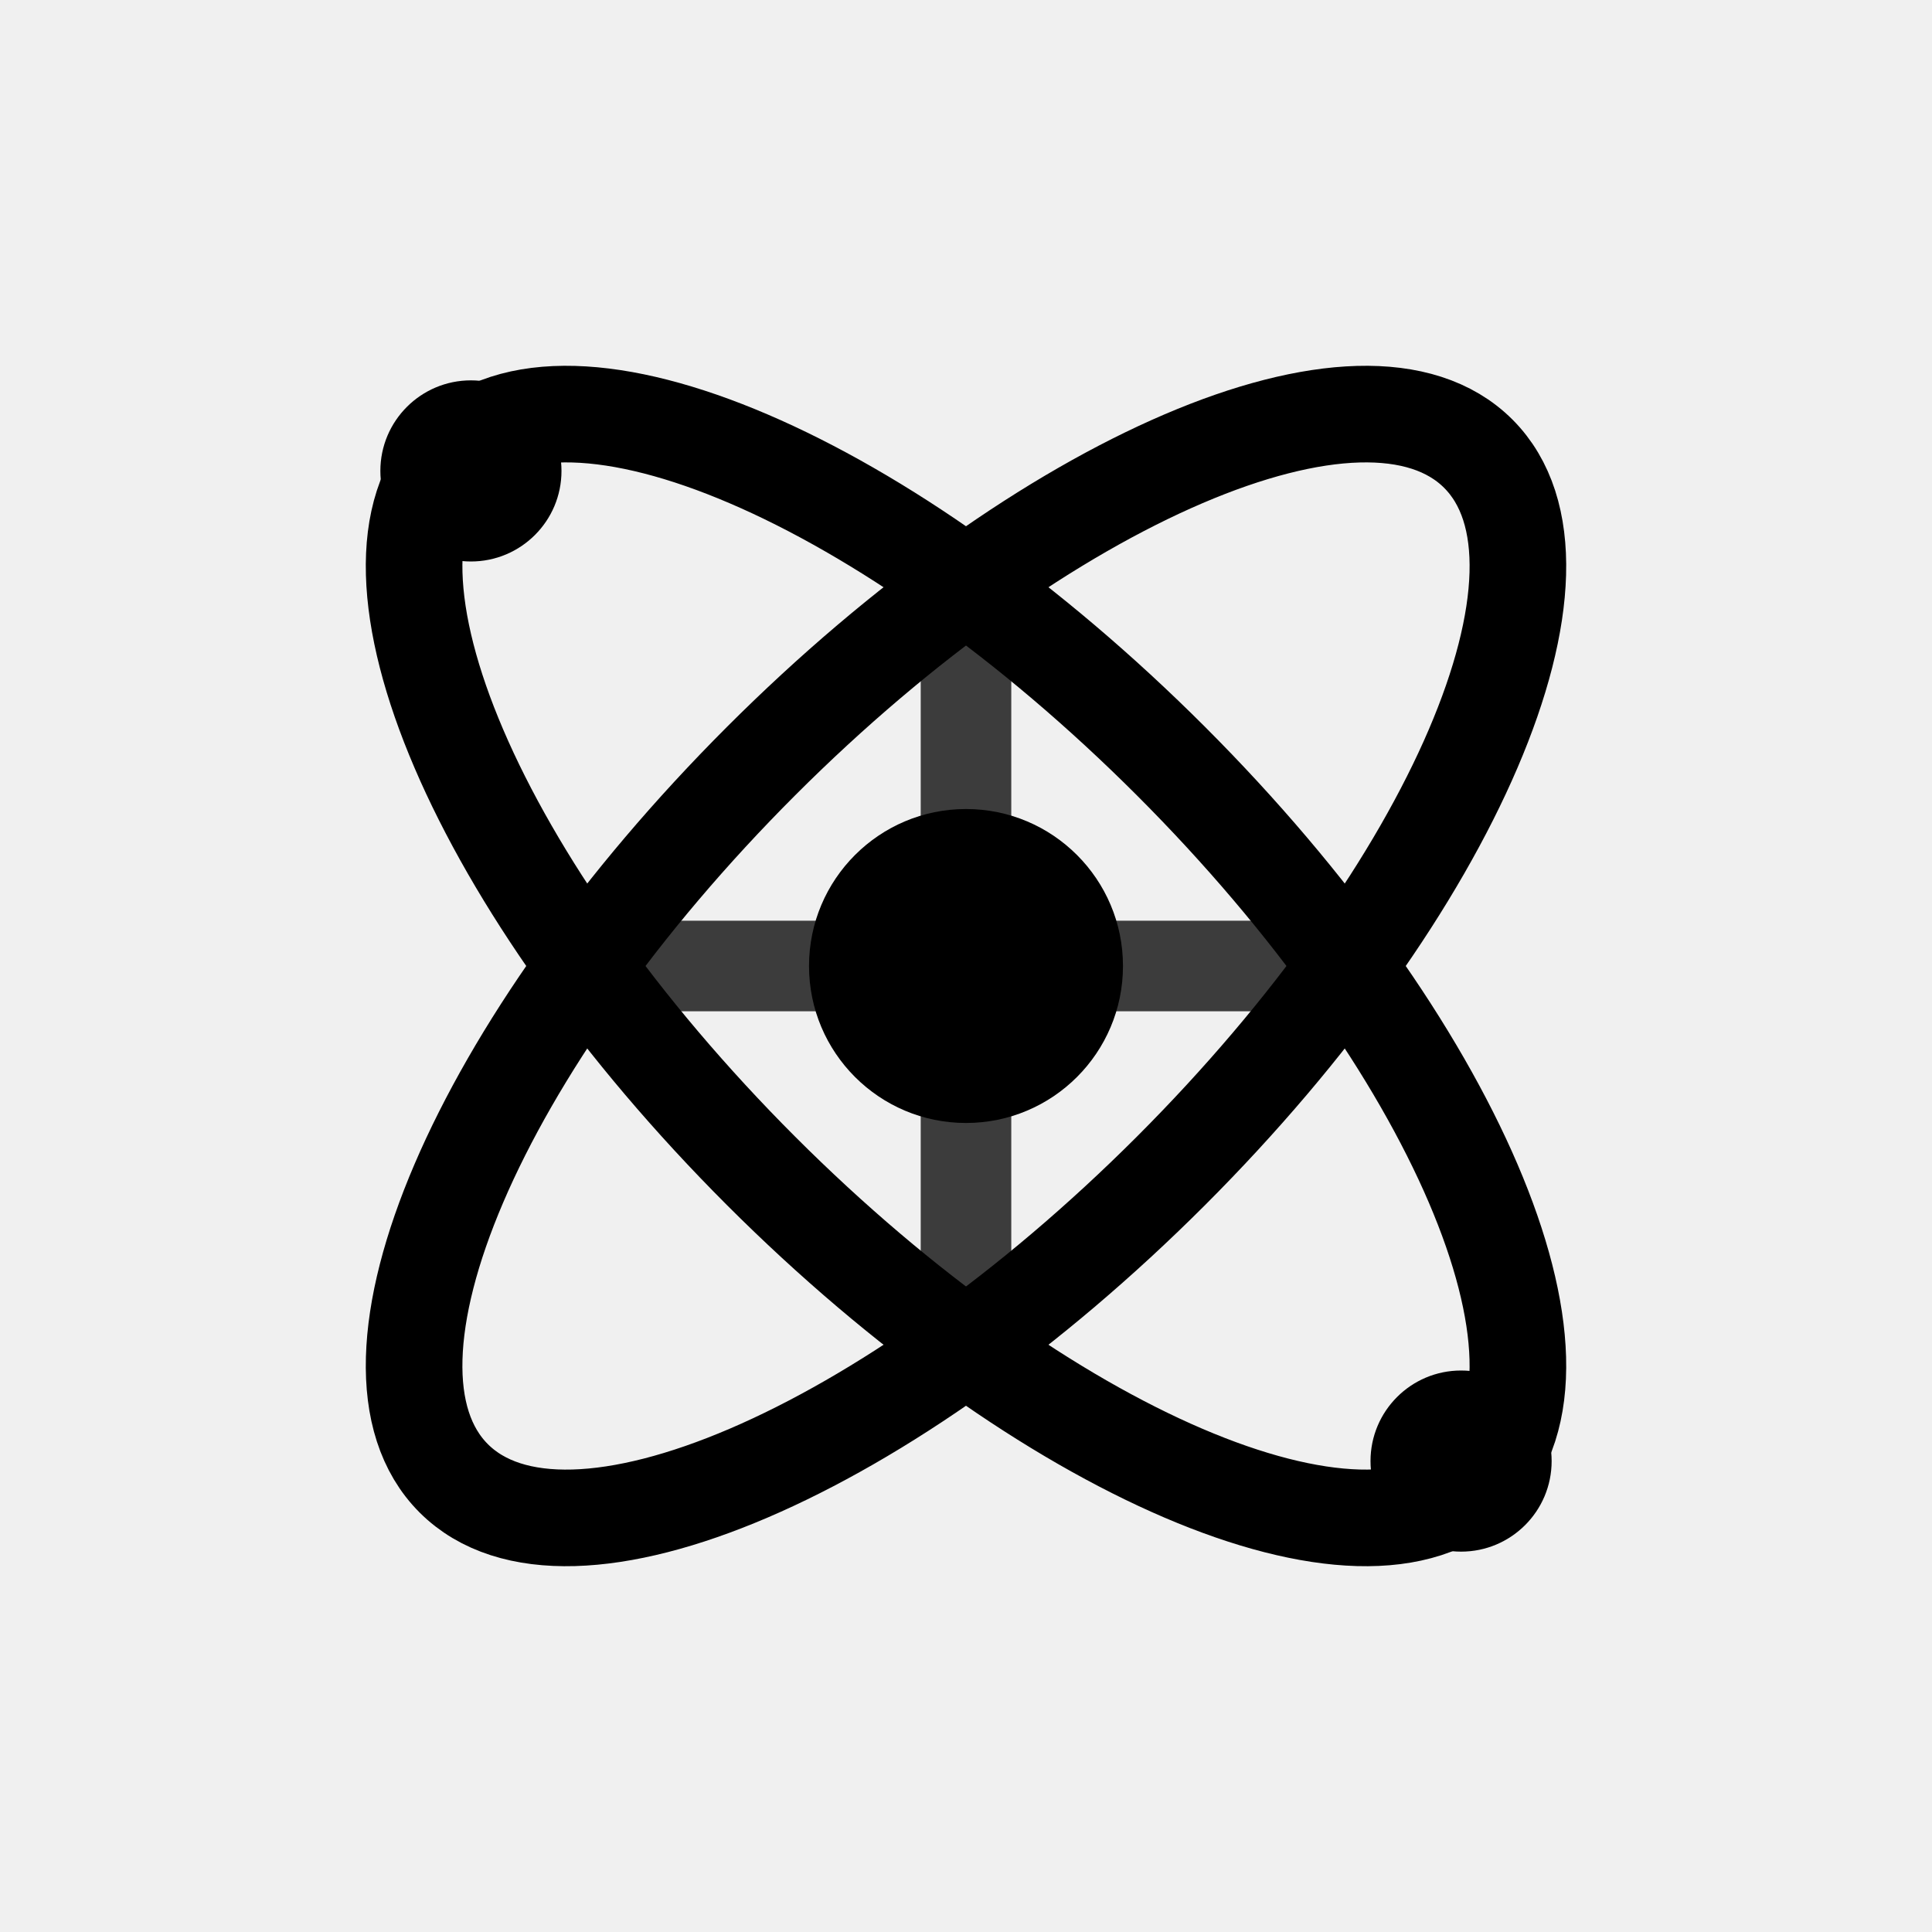
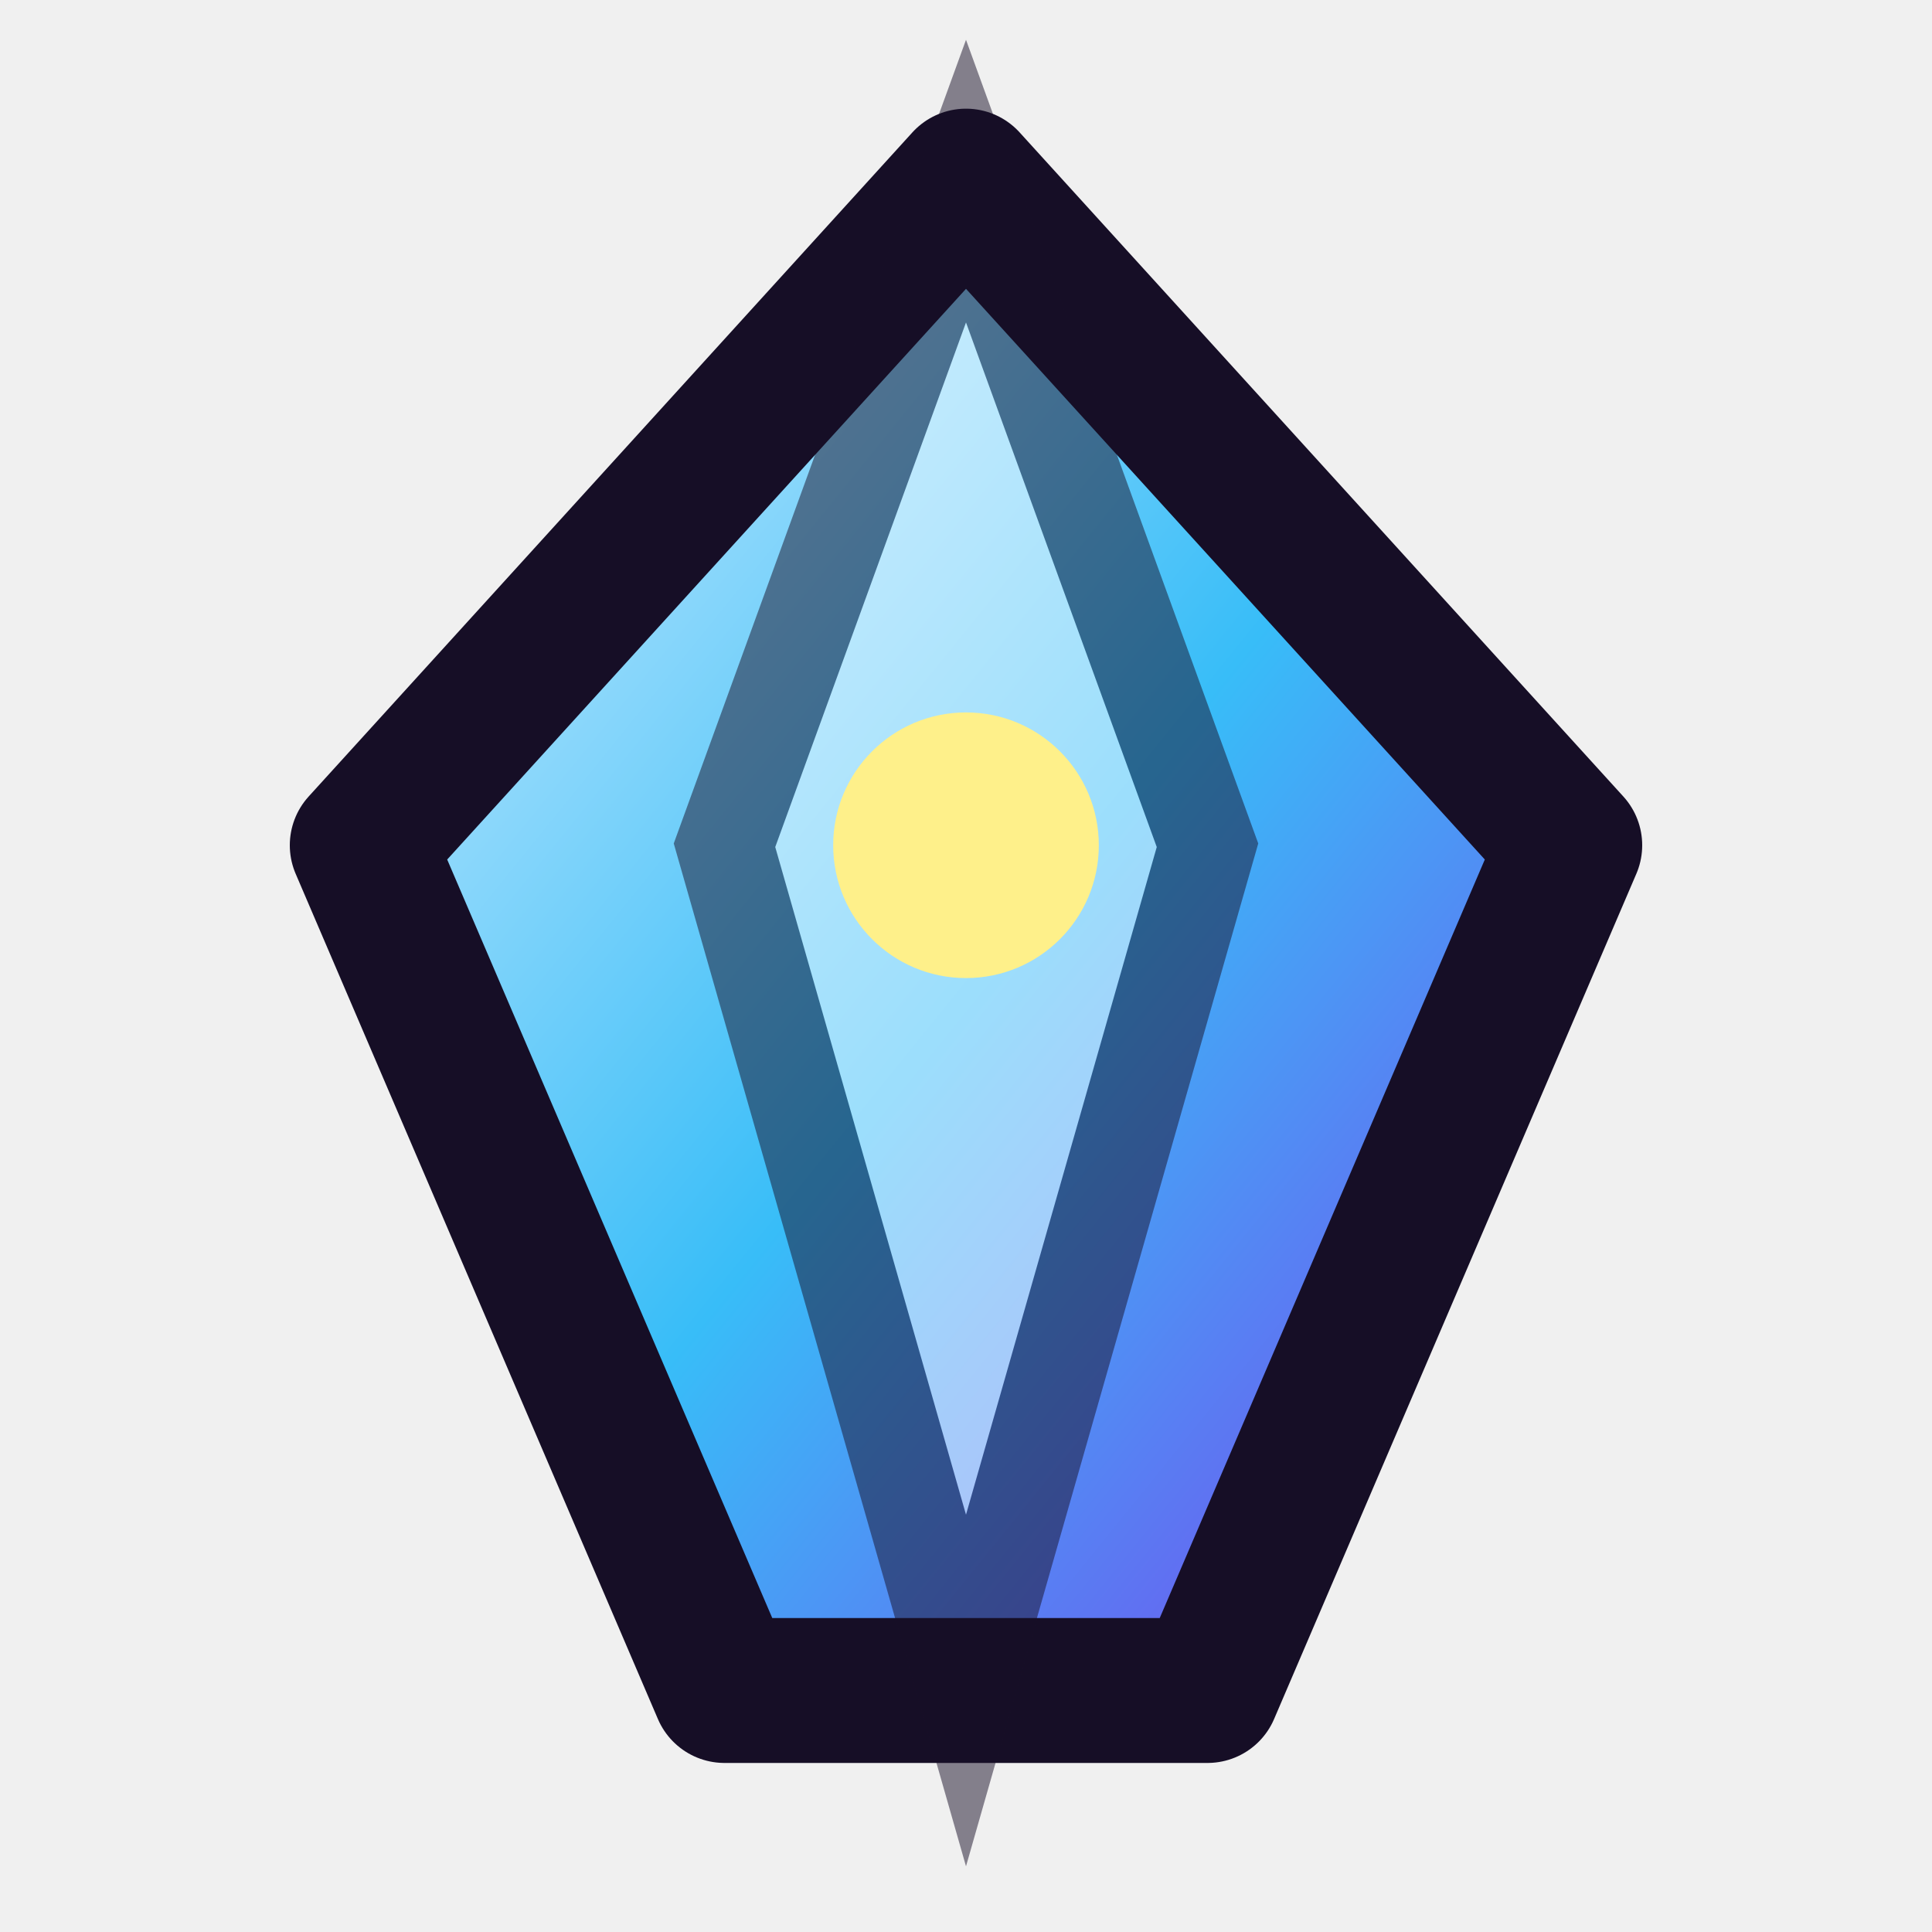
- <svg xmlns="http://www.w3.org/2000/svg" viewBox="0 0 32 32" width="100%" height="100%" fill="none">
-   <ellipse cx="16" cy="16" rx="12" ry="4.8" transform="rotate(45 16 16)" stroke="currentColor" stroke-width="1.6" vector-effect="non-scaling-stroke" />
-   <ellipse cx="16" cy="16" rx="12" ry="4.8" transform="rotate(-45 16 16)" stroke="currentColor" stroke-width="1.6" vector-effect="non-scaling-stroke" />
-   <path d="M16 10.5V21.5M10.5 16H21.5" stroke="currentColor" stroke-width="1.5" stroke-linecap="round" stroke-opacity="0.75" vector-effect="non-scaling-stroke" />
-   <circle cx="16" cy="16" r="2.6" fill="currentColor" />
-   <circle cx="7.8" cy="7.8" r="1.5" fill="currentColor" />
-   <circle cx="24.2" cy="24.2" r="1.5" fill="currentColor" />
+ <svg xmlns="http://www.w3.org/2000/svg" viewBox="0 0 32 32" fill="none">
+   <defs>
+     <linearGradient id="p2_ds_a" x1="0%" y1="0%" x2="100%" y2="100%">
+       <stop offset="0%" stop-color="#e0f2fe" />
+       <stop offset="52%" stop-color="#38bdf8" />
+       <stop offset="100%" stop-color="#7c3aed" />
+     </linearGradient>
+   </defs>
+   <polygon points="16,3 26,14 20,28 12,28 6,14" fill="url(#p2_ds_a)" stroke="#160e26" stroke-width="2.4" stroke-linejoin="round" />
+   <polygon points="16,3 20,14 16,28 12,14" fill="#fff" opacity="0.5" stroke="#160e26" stroke-width="1.6" />
+   <circle cx="16" cy="14" r="2.2" fill="#fef08a" />
</svg>
